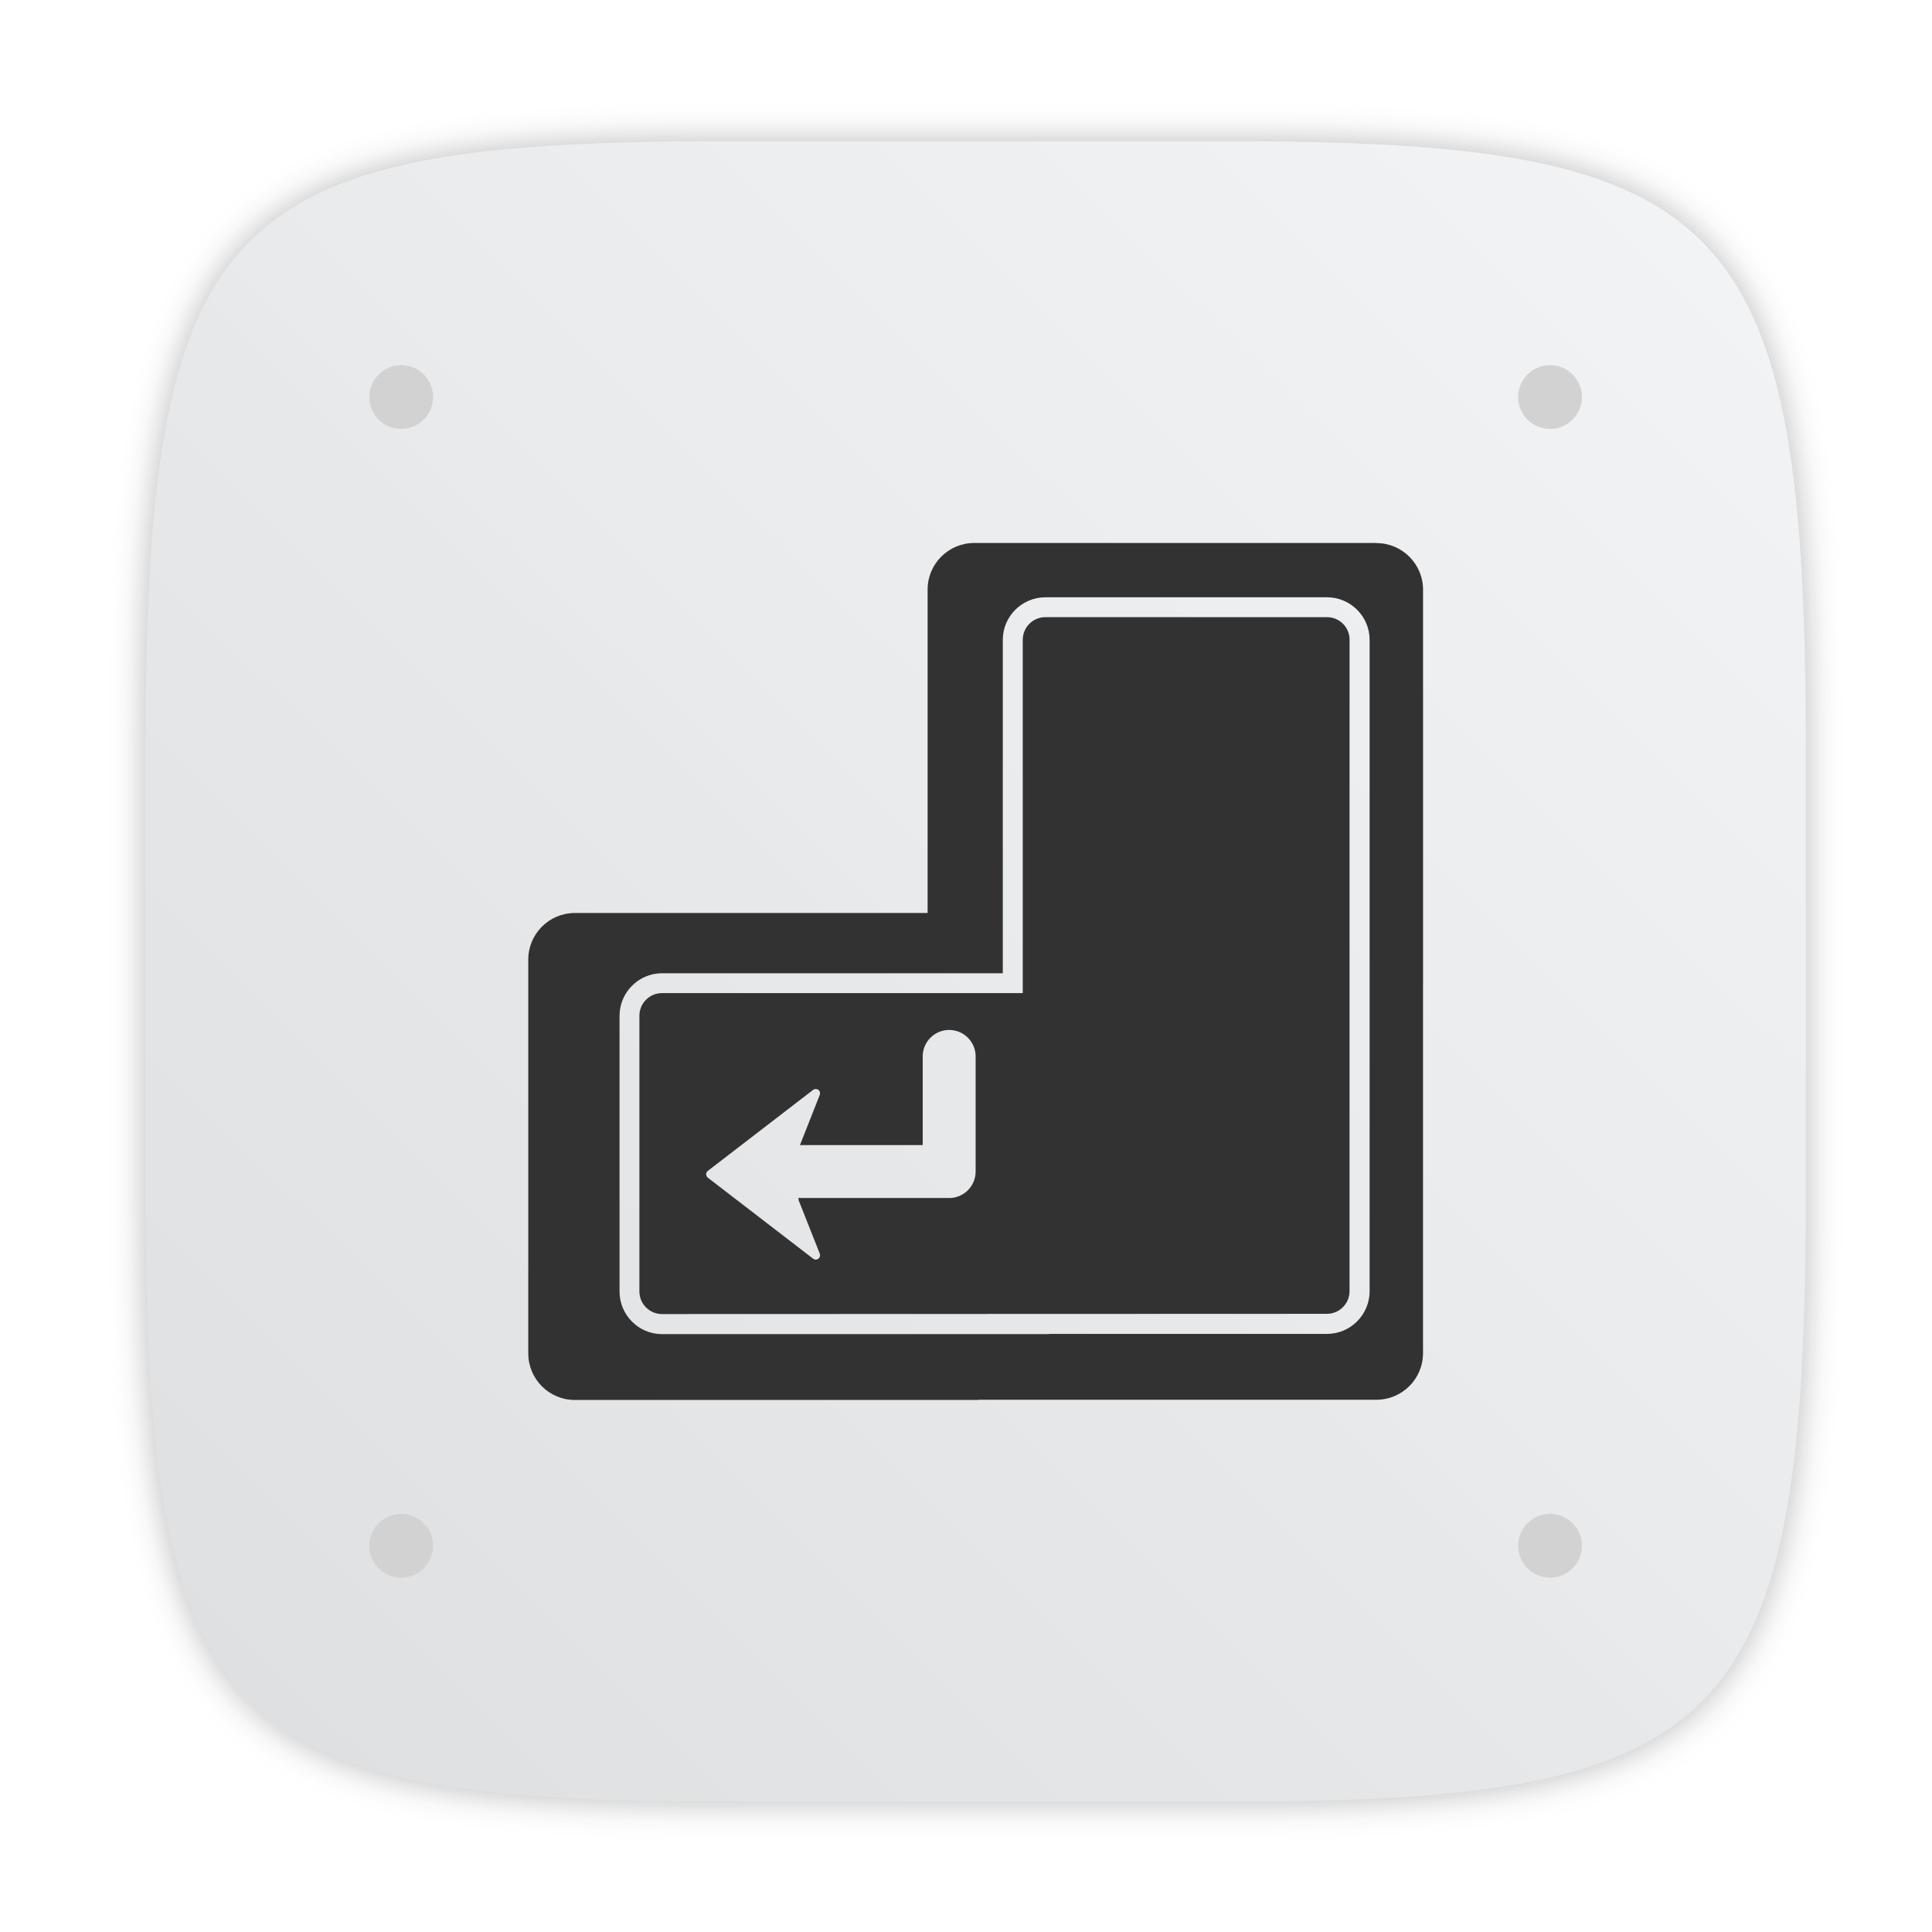
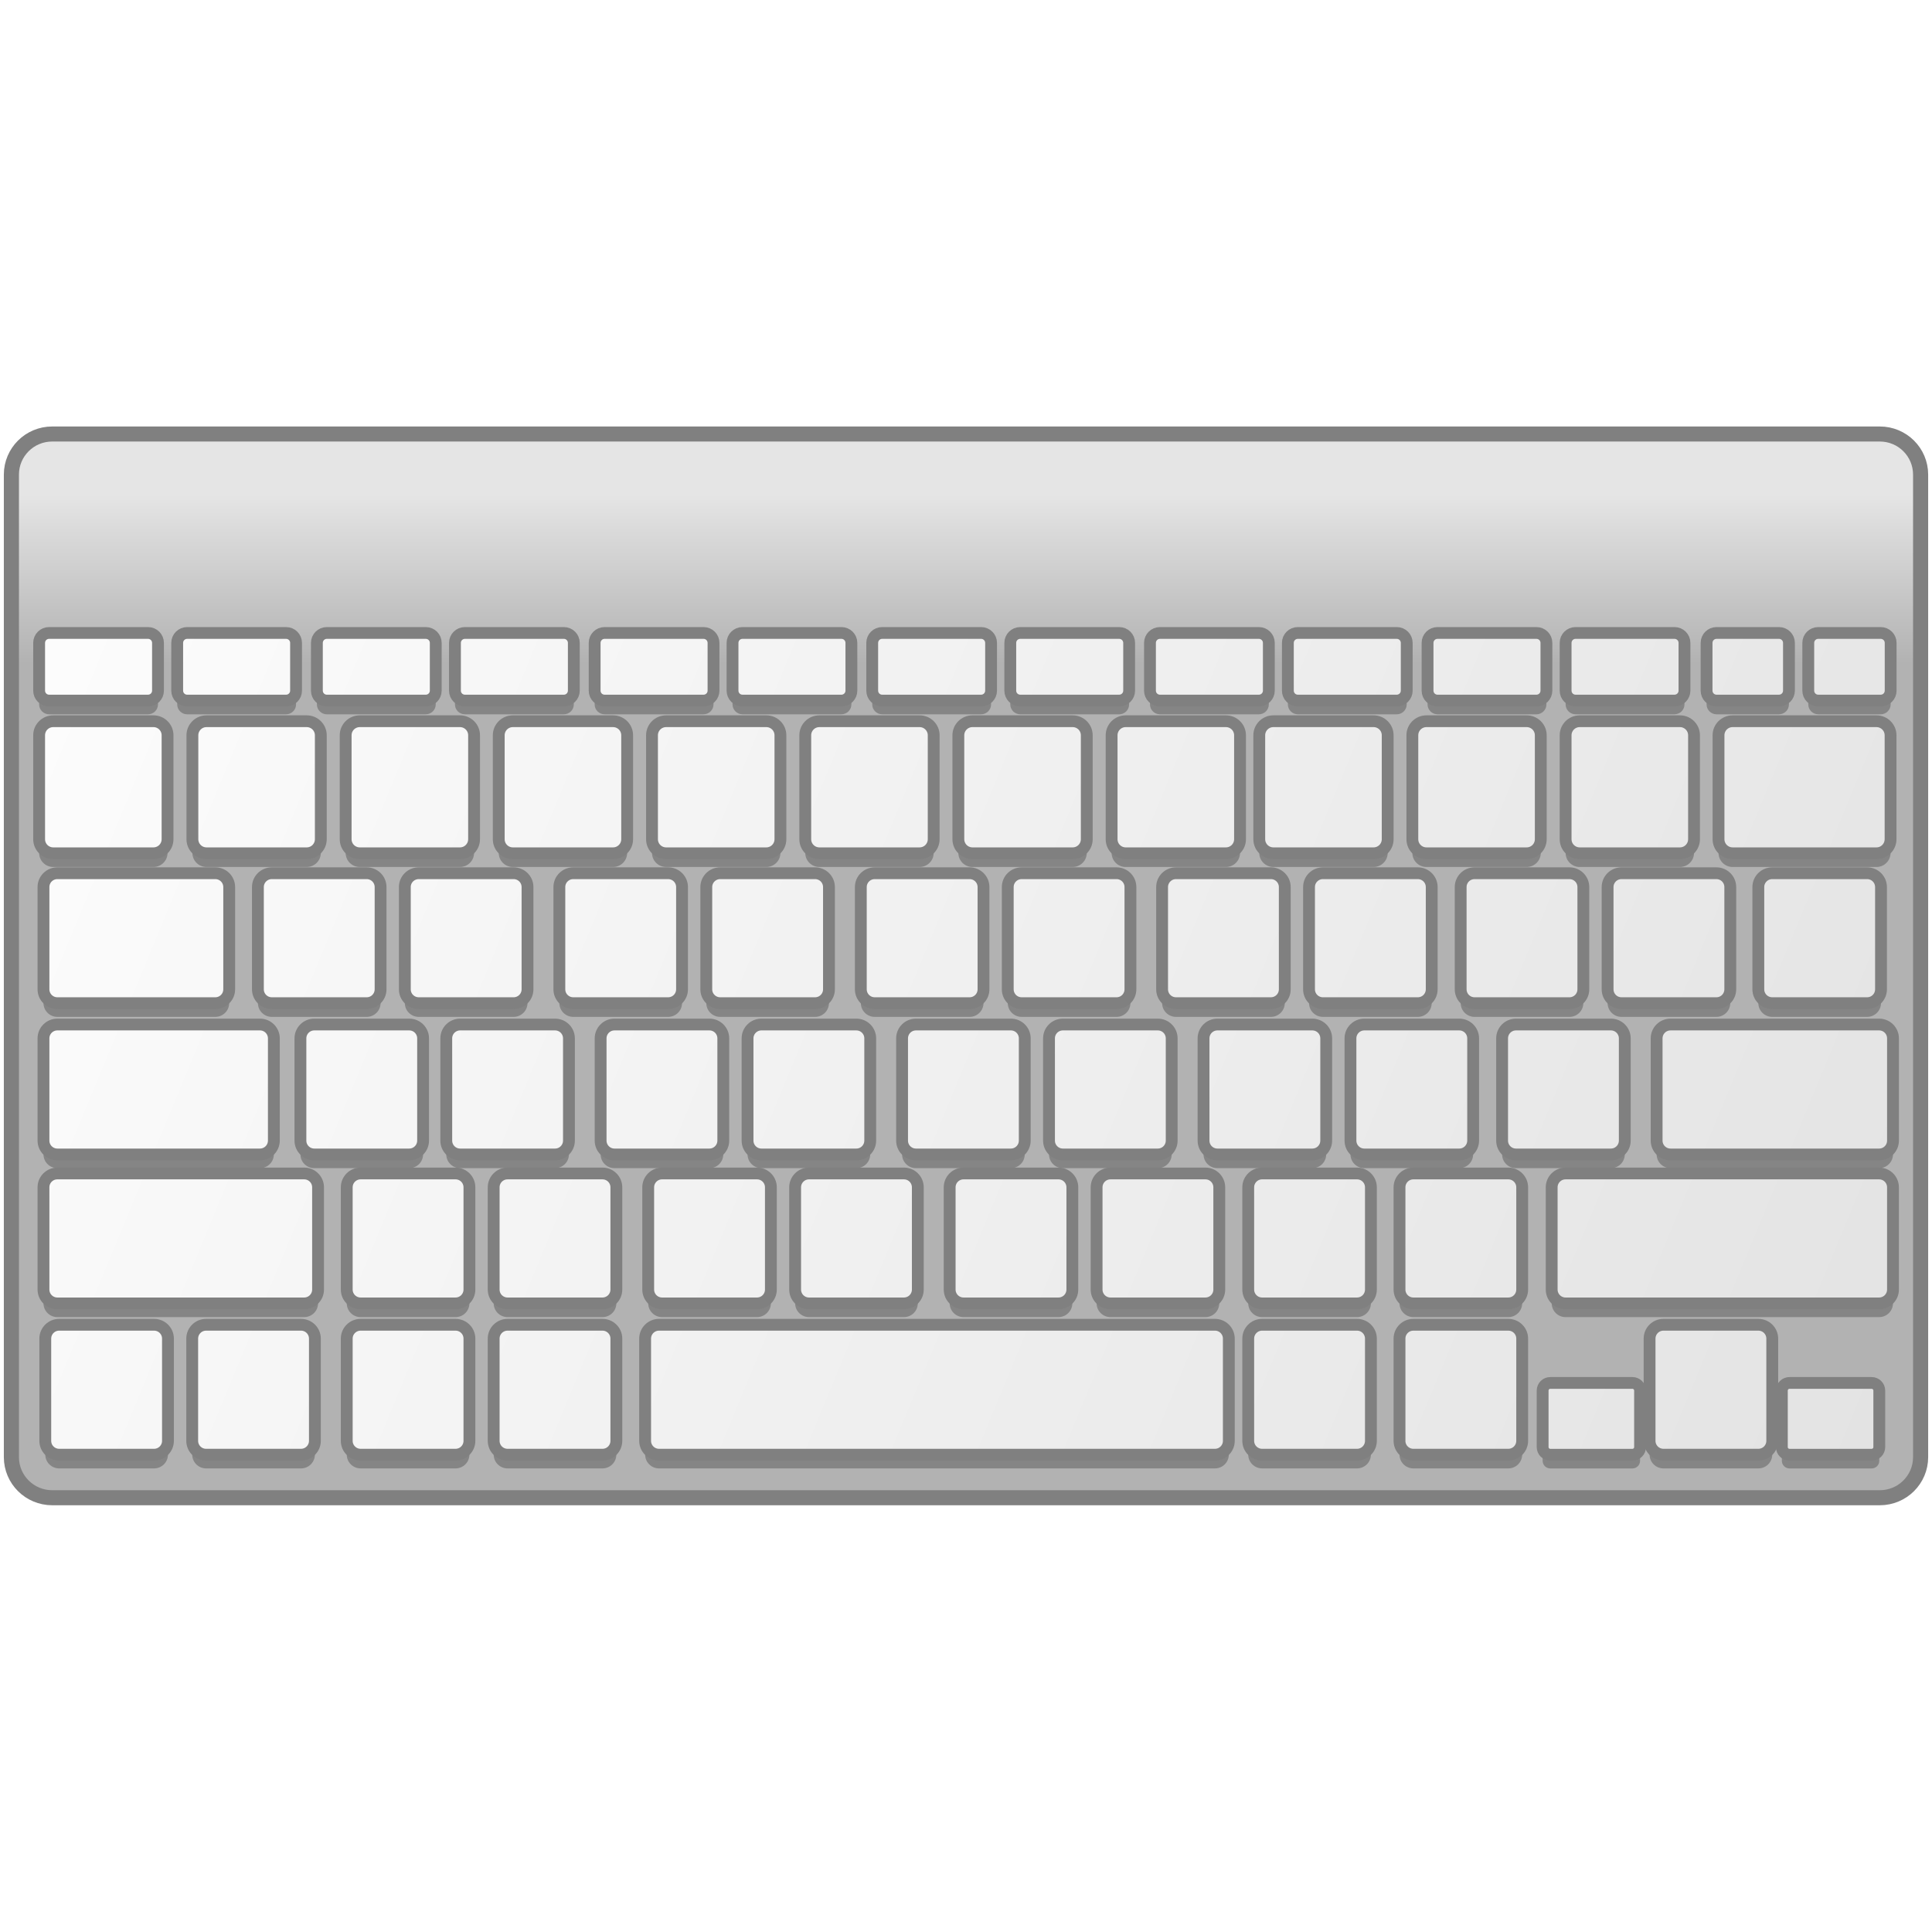
- <svg xmlns="http://www.w3.org/2000/svg" width="64" height="64" version="1.1" viewBox="0 0 16.933 16.933">
+ <svg xmlns="http://www.w3.org/2000/svg" xmlns:xlink="http://www.w3.org/1999/xlink" width="64" height="64" version="1.1" viewBox="0 0 16.933 16.933">
  <defs>
-     <filter id="filter2761" x="-.024" y="-.024" width="1.048" height="1.048" color-interpolation-filters="sRGB">
-       <feGaussianBlur stdDeviation="0.146" />
-     </filter>
-     <linearGradient id="linearGradient1024-6" x1="1.331" x2="15.65" y1="15.576" y2="1.17" gradientTransform="translate(.084 .1879)" gradientUnits="userSpaceOnUse">
-       <stop stop-color="#dddfe1" offset="0" />
-       <stop stop-color="#f3f4f6" stop-opacity=".996" offset="1" />
+     <linearGradient id="c">
+       <stop stop-color="#fcfcfc" offset="0" />
+       <stop stop-color="#e3e3e3" offset="1" />
    </linearGradient>
+     <linearGradient id="b" x1="-241.22" x2="-241.22" y1="231.54" y2="240.93" gradientTransform="matrix(.31498 0 0 .31498 91.172 198.65)" gradientUnits="userSpaceOnUse">
+       <stop stop-color="#e5e5e5" offset="0" />
+       <stop stop-color="#b2b2b2" offset="1" />
+     </linearGradient>
+     <linearGradient id="a" x1="-230.59" x2="-128.89" y1="205.2" y2="247.06" gradientUnits="userSpaceOnUse" xlink:href="#c" />
  </defs>
-   <path d="m10.793 1.238c4.405 0 5.035 0.673 5.035 5.388v3.776c0 4.715-0.63 5.388-5.035 5.388h-4.483c-4.405 0-5.035-0.673-5.035-5.388v-3.776c0-4.715 0.63-5.388 5.035-5.388z" enable-background="new" fill="#141414" filter="url(#filter2761)" opacity=".3" />
-   <path d="m10.793 1.238c4.405 0 5.035 0.673 5.035 5.388v3.776c0 4.715-0.63 5.388-5.035 5.388h-4.483c-4.405 0-5.035-0.673-5.035-5.388v-3.776c0-4.715 0.63-5.388 5.035-5.388z" enable-background="new" fill="url(#linearGradient1024-6)" />
-   <g transform="translate(-.20215 .33432)" fill="#d2d2d2" stroke-width=".28">
-     <rect x="3.439" y="2.866" width=".559" height=".559" rx=".42" ry=".42" />
-     <rect x="13.508" y="2.866" width=".559" height=".559" rx=".42" ry=".42" />
-     <rect x="13.508" y="12.934" width=".559" height=".559" rx=".42" ry=".42" />
-     <rect x="3.439" y="12.934" width=".559" height=".559" rx=".42" ry=".42" />
+   <g transform="translate(0 -280.07)">
+     <g transform="matrix(.5035 0 0 .50116 -.059227 148.3)" stroke-width="1.991">
+       <rect x=".316" y="270.52" width="33.234" height="18.603" ry=".71" fill="url(#b)" stroke="#808080" stroke-linecap="round" stroke-linejoin="round" stroke-width=".263" />
+       <g transform="matrix(.31498 0 0 .31498 73.43 210.79)" opacity=".25">
+         <rect x="-230.59" y="201.44" width="6.569" height="3.754" ry=".55" opacity="1" />
+         <rect x="-222.96" y="201.44" width="6.569" height="3.754" ry=".55" opacity="1" />
+         <rect x="-215.24" y="201.44" width="6.569" height="3.754" ry=".55" opacity="1" />
+         <rect x="-207.61" y="201.44" width="6.569" height="3.754" ry=".55" opacity="1" />
+         <rect x="-199.89" y="201.44" width="6.569" height="3.754" ry=".55" opacity="1" />
+         <rect x="-192.27" y="201.44" width="6.569" height="3.754" ry=".55" opacity="1" />
+         <rect x="-184.55" y="201.44" width="6.569" height="3.754" ry=".55" opacity="1" />
+         <rect x="-176.92" y="201.44" width="6.569" height="3.754" ry=".55" opacity="1" />
+         <rect x="-169.2" y="201.44" width="6.569" height="3.754" ry=".55" opacity="1" />
+         <rect x="-161.58" y="201.44" width="6.569" height="3.754" ry=".55" opacity="1" />
+         <rect x="-153.86" y="201.44" width="6.569" height="3.754" ry=".55" opacity="1" />
+         <rect x="-146.23" y="201.44" width="6.569" height="3.754" ry=".55" opacity="1" />
+         <rect x="-132.82" y="201.44" width="4.553" height="3.754" ry=".55" opacity="1" />
+         <rect x="-230.59" y="206.34" width="7.097" height="7.332" ry=".78" opacity="1" />
+         <rect x="-222.12" y="206.34" width="7.097" height="7.332" ry=".78" opacity="1" />
+         <rect x="-213.65" y="206.34" width="7.097" height="7.332" ry=".78" opacity="1" />
+         <rect x="-205.19" y="206.34" width="7.097" height="7.332" ry=".78" opacity="1" />
+         <rect x="-196.72" y="206.34" width="7.097" height="7.332" ry=".78" opacity="1" />
+         <rect x="-188.25" y="206.34" width="7.097" height="7.332" ry=".78" opacity="1" />
+         <rect x="-179.79" y="206.34" width="7.097" height="7.332" ry=".78" opacity="1" />
+         <rect x="-171.32" y="206.34" width="7.097" height="7.332" ry=".78" opacity="1" />
+         <rect x="-163.16" y="206.34" width="7.097" height="7.332" ry=".78" opacity="1" />
+         <rect x="-154.7" y="206.34" width="7.097" height="7.332" ry=".78" opacity="1" />
+         <rect x="-146.23" y="206.34" width="7.097" height="7.332" ry=".78" opacity="1" />
+         <rect x="-137.78" y="206.34" width="9.508" height="7.332" ry=".78" opacity="1" />
+         <rect x="-138.44" y="201.44" width="4.553" height="3.754" ry=".55" opacity="1" />
+         <rect x="-230.35" y="214.78" width="10.264" height="7.214" ry=".768" opacity="1" />
+         <rect x="-218.5" y="214.78" width="6.78" height="7.214" ry=".768" opacity="1" />
+         <rect x="-210.38" y="214.78" width="6.78" height="7.214" ry=".768" opacity="1" />
+         <rect x="-201.84" y="214.78" width="6.78" height="7.214" ry=".768" opacity="1" />
+         <rect x="-193.72" y="214.78" width="6.78" height="7.214" ry=".768" opacity="1" />
+         <rect x="-185.18" y="214.78" width="6.78" height="7.214" ry=".768" opacity="1" />
+         <rect x="-177.06" y="214.78" width="6.78" height="7.214" ry=".768" opacity="1" />
+         <rect x="-168.53" y="214.78" width="6.78" height="7.214" ry=".768" opacity="1" />
+         <rect x="-160.41" y="214.78" width="6.78" height="7.214" ry=".768" opacity="1" />
+         <rect x="-152.03" y="214.78" width="6.78" height="7.214" ry=".768" opacity="1" />
+         <rect x="-143.91" y="214.78" width="6.78" height="7.214" ry=".768" opacity="1" />
+         <rect x="-135.58" y="214.78" width="6.78" height="7.214" ry=".768" opacity="1" />
+         <rect x="-230.35" y="223.18" width="12.732" height="7.214" ry=".768" opacity="1" />
+         <rect x="-216.15" y="223.18" width="6.78" height="7.214" ry=".768" opacity="1" />
+         <rect x="-208.09" y="223.18" width="6.78" height="7.214" ry=".768" opacity="1" />
+         <rect x="-199.56" y="223.18" width="6.78" height="7.214" ry=".768" opacity="1" />
+         <rect x="-191.44" y="223.18" width="6.78" height="7.214" ry=".768" opacity="1" />
+         <rect x="-182.9" y="223.18" width="6.78" height="7.214" ry=".768" opacity="1" />
+         <rect x="-174.78" y="223.18" width="6.78" height="7.214" ry=".768" opacity="1" />
+         <rect x="-166.24" y="223.18" width="6.78" height="7.214" ry=".768" opacity="1" />
+         <rect x="-158.12" y="223.18" width="6.78" height="7.214" ry=".768" opacity="1" />
+         <rect x="-149.74" y="223.18" width="6.78" height="7.214" ry=".768" opacity="1" />
+         <rect x="-141.2" y="223.18" width="13.063" height="7.214" ry=".768" opacity="1" />
+         <rect x="-230.35" y="231.45" width="15.175" height="7.214" ry=".768" opacity="1" />
+         <rect x="-213.59" y="231.45" width="6.78" height="7.214" ry=".768" opacity="1" />
+         <rect x="-205.47" y="231.45" width="6.78" height="7.214" ry=".768" opacity="1" />
+         <rect x="-196.93" y="231.45" width="6.78" height="7.214" ry=".768" opacity="1" />
+         <rect x="-188.81" y="231.45" width="6.78" height="7.214" ry=".768" opacity="1" />
+         <rect x="-180.27" y="231.45" width="6.78" height="7.214" ry=".768" opacity="1" />
+         <rect x="-172.15" y="231.45" width="6.78" height="7.214" ry=".768" opacity="1" />
+         <rect x="-163.77" y="231.45" width="6.78" height="7.214" ry=".768" opacity="1" />
+         <rect x="-147" y="231.45" width="18.862" height="7.214" ry=".768" opacity="1" />
+         <rect x="-155.41" y="231.45" width="6.78" height="7.214" ry=".768" opacity="1" />
+         <rect x="-230.25" y="239.85" width="6.78" height="7.214" ry=".768" opacity="1" />
+         <rect x="-222.13" y="239.85" width="6.78" height="7.214" ry=".768" opacity="1" />
+         <rect x="-213.59" y="239.85" width="6.78" height="7.214" ry=".768" opacity="1" />
+         <rect x="-205.47" y="239.85" width="6.78" height="7.214" ry=".768" opacity="1" />
+         <rect x="-197.1" y="239.85" width="32.258" height="7.214" ry=".768" opacity="1" />
+         <rect x="-163.77" y="239.85" width="6.78" height="7.214" ry=".768" opacity="1" />
+         <rect x="-155.41" y="239.85" width="6.78" height="7.214" ry=".768" opacity="1" />
+         <rect x="-141.59" y="239.85" width="6.78" height="7.214" ry=".768" opacity="1" />
+         <rect x="-134.28" y="243.08" width="5.385" height="3.986" ry=".424" opacity="1" />
+         <rect x="-147.5" y="243.08" width="5.385" height="3.986" ry=".424" opacity="1" />
+       </g>
+       <g transform="matrix(.31498 0 0 .31498 73.43 210.55)" fill="url(#a)" stroke="#808080" stroke-linecap="round" stroke-linejoin="round" stroke-width=".654">
+         <rect x="-230.59" y="201.44" width="6.569" height="3.754" ry=".55" />
+         <rect x="-222.96" y="201.44" width="6.569" height="3.754" ry=".55" />
+         <rect x="-215.24" y="201.44" width="6.569" height="3.754" ry=".55" />
+         <rect x="-207.61" y="201.44" width="6.569" height="3.754" ry=".55" />
+         <rect x="-199.89" y="201.44" width="6.569" height="3.754" ry=".55" />
+         <rect x="-192.27" y="201.44" width="6.569" height="3.754" ry=".55" />
+         <rect x="-184.55" y="201.44" width="6.569" height="3.754" ry=".55" />
+         <rect x="-176.92" y="201.44" width="6.569" height="3.754" ry=".55" />
+         <rect x="-169.2" y="201.44" width="6.569" height="3.754" ry=".55" />
+         <rect x="-161.58" y="201.44" width="6.569" height="3.754" ry=".55" />
+         <rect x="-153.86" y="201.44" width="6.569" height="3.754" ry=".55" />
+         <rect x="-146.23" y="201.44" width="6.569" height="3.754" ry=".55" />
+         <rect x="-132.82" y="201.44" width="4.553" height="3.754" ry=".55" />
+         <rect x="-230.59" y="206.34" width="7.097" height="7.332" ry=".78" />
+         <rect x="-222.12" y="206.34" width="7.097" height="7.332" ry=".78" />
+         <rect x="-213.65" y="206.34" width="7.097" height="7.332" ry=".78" />
+         <rect x="-205.19" y="206.34" width="7.097" height="7.332" ry=".78" />
+         <rect x="-196.72" y="206.34" width="7.097" height="7.332" ry=".78" />
+         <rect x="-188.25" y="206.34" width="7.097" height="7.332" ry=".78" />
+         <rect x="-179.79" y="206.34" width="7.097" height="7.332" ry=".78" />
+         <rect x="-171.32" y="206.34" width="7.097" height="7.332" ry=".78" />
+         <rect x="-163.16" y="206.34" width="7.097" height="7.332" ry=".78" />
+         <rect x="-154.7" y="206.34" width="7.097" height="7.332" ry=".78" />
+         <rect x="-146.23" y="206.34" width="7.097" height="7.332" ry=".78" />
+         <rect x="-137.78" y="206.34" width="9.508" height="7.332" ry=".78" />
+         <rect x="-138.44" y="201.44" width="4.553" height="3.754" ry=".55" />
+         <rect x="-230.35" y="214.78" width="10.264" height="7.214" ry=".768" />
+         <rect x="-218.5" y="214.78" width="6.78" height="7.214" ry=".768" />
+         <rect x="-210.38" y="214.78" width="6.78" height="7.214" ry=".768" />
+         <rect x="-201.84" y="214.78" width="6.78" height="7.214" ry=".768" />
+         <rect x="-193.72" y="214.78" width="6.78" height="7.214" ry=".768" />
+         <rect x="-185.18" y="214.78" width="6.78" height="7.214" ry=".768" />
+         <rect x="-177.06" y="214.78" width="6.78" height="7.214" ry=".768" />
+         <rect x="-168.53" y="214.78" width="6.78" height="7.214" ry=".768" />
+         <rect x="-160.41" y="214.78" width="6.78" height="7.214" ry=".768" />
+         <rect x="-152.03" y="214.78" width="6.78" height="7.214" ry=".768" />
+         <rect x="-143.91" y="214.78" width="6.78" height="7.214" ry=".768" />
+         <rect x="-135.58" y="214.78" width="6.78" height="7.214" ry=".768" />
+         <rect x="-230.35" y="223.18" width="12.732" height="7.214" ry=".768" />
+         <rect x="-216.15" y="223.18" width="6.78" height="7.214" ry=".768" />
+         <rect x="-208.09" y="223.18" width="6.78" height="7.214" ry=".768" />
+         <rect x="-199.56" y="223.18" width="6.78" height="7.214" ry=".768" />
+         <rect x="-191.44" y="223.18" width="6.78" height="7.214" ry=".768" />
+         <rect x="-182.9" y="223.18" width="6.78" height="7.214" ry=".768" />
+         <rect x="-174.78" y="223.18" width="6.78" height="7.214" ry=".768" />
+         <rect x="-166.24" y="223.18" width="6.78" height="7.214" ry=".768" />
+         <rect x="-158.12" y="223.18" width="6.78" height="7.214" ry=".768" />
+         <rect x="-149.74" y="223.18" width="6.78" height="7.214" ry=".768" />
+         <rect x="-141.2" y="223.18" width="13.063" height="7.214" ry=".768" />
+         <rect x="-230.35" y="231.45" width="15.175" height="7.214" ry=".768" />
+         <rect x="-213.59" y="231.45" width="6.78" height="7.214" ry=".768" />
+         <rect x="-205.47" y="231.45" width="6.78" height="7.214" ry=".768" />
+         <rect x="-196.93" y="231.45" width="6.78" height="7.214" ry=".768" />
+         <rect x="-188.81" y="231.45" width="6.78" height="7.214" ry=".768" />
+         <rect x="-180.27" y="231.45" width="6.78" height="7.214" ry=".768" />
+         <rect x="-172.15" y="231.45" width="6.78" height="7.214" ry=".768" />
+         <rect x="-163.77" y="231.45" width="6.78" height="7.214" ry=".768" />
+         <rect x="-147" y="231.45" width="18.862" height="7.214" ry=".768" />
+         <rect x="-155.41" y="231.45" width="6.78" height="7.214" ry=".768" />
+         <rect x="-230.25" y="239.85" width="6.78" height="7.214" ry=".768" />
+         <rect x="-222.13" y="239.85" width="6.78" height="7.214" ry=".768" />
+         <rect x="-213.59" y="239.85" width="6.78" height="7.214" ry=".768" />
+         <rect x="-205.47" y="239.85" width="6.78" height="7.214" ry=".768" />
+         <rect x="-197.1" y="239.85" width="32.258" height="7.214" ry=".768" />
+         <rect x="-163.77" y="239.85" width="6.78" height="7.214" ry=".768" />
+         <rect x="-155.41" y="239.85" width="6.78" height="7.214" ry=".768" />
+         <rect x="-141.59" y="239.85" width="6.78" height="7.214" ry=".768" />
+         <rect x="-134.28" y="243.08" width="5.385" height="3.986" ry=".424" />
+         <rect x="-147.5" y="243.08" width="5.385" height="3.986" ry=".424" />
+       </g>
+     </g>
  </g>
-   <path d="m11.631 5.409h-2.469c-0.109 0-0.198 0.089-0.198 0.198v3.097h-3.162c-0.109 0-0.198 0.089-0.198 0.198v2.417c0 0.109 0.089 0.198 0.198 0.198l5.828-0.002c0.109 0 0.198-0.089 0.198-0.198l2.5e-4 -5.711c1.26e-4 -0.109-0.089-0.197-0.198-0.197zm-3.08 4.859c0 0.128-0.104 0.232-0.232 0.232h-1.294c-0.009 0-0.017-5.22e-4 -0.026-0.002v0.02l0.186 0.47c0.006 0.016 0.001 0.034-0.012 0.044-0.007 0.005-0.015 0.008-0.023 0.008-0.008 0-0.016-0.003-0.023-0.008l-0.923-0.71c-0.009-0.007-0.015-0.018-0.015-0.03 0-0.012 0.005-0.023 0.015-0.03l0.923-0.71c0.013-0.01 0.032-0.01 0.046-2.51e-4 0.013 0.01 0.018 0.028 0.012 0.044l-0.174 0.441c0.005-2.51e-4 0.009-7.57e-4 0.014-7.57e-4h1.062v-0.777c0-0.128 0.104-0.232 0.232-0.232 0.128 0 0.232 0.104 0.232 0.232v1.009zm3.513-5.509h-3.526c-0.225 0-0.408 0.183-0.408 0.408v2.835h-3.092c-0.225 0-0.408 0.183-0.408 0.408v3.452c0 0.225 0.183 0.408 0.408 0.408h3.526c0.008 0 0.015-0.002 0.023-0.002h3.477c0.225 0 0.408-0.183 0.408-0.408v-3.236c0-0.001 3.76e-4 -0.003 3.76e-4 -0.004v-3.452c0-0.225-0.183-0.408-0.408-0.408zm-0.06 6.558c0 0.206-0.168 0.374-0.373 0.374h-2.434c-0.002 8.84e-4 -0.009 0.002-0.016 0.002h-3.378c-0.206 0-0.373-0.168-0.373-0.373v-2.417c0-0.206 0.168-0.373 0.373-0.373h2.986v-2.922c0-0.206 0.168-0.373 0.373-0.373h2.469c0.206 0 0.373 0.168 0.373 0.373z" fill="#323232" stroke-width=".125" />
</svg>
